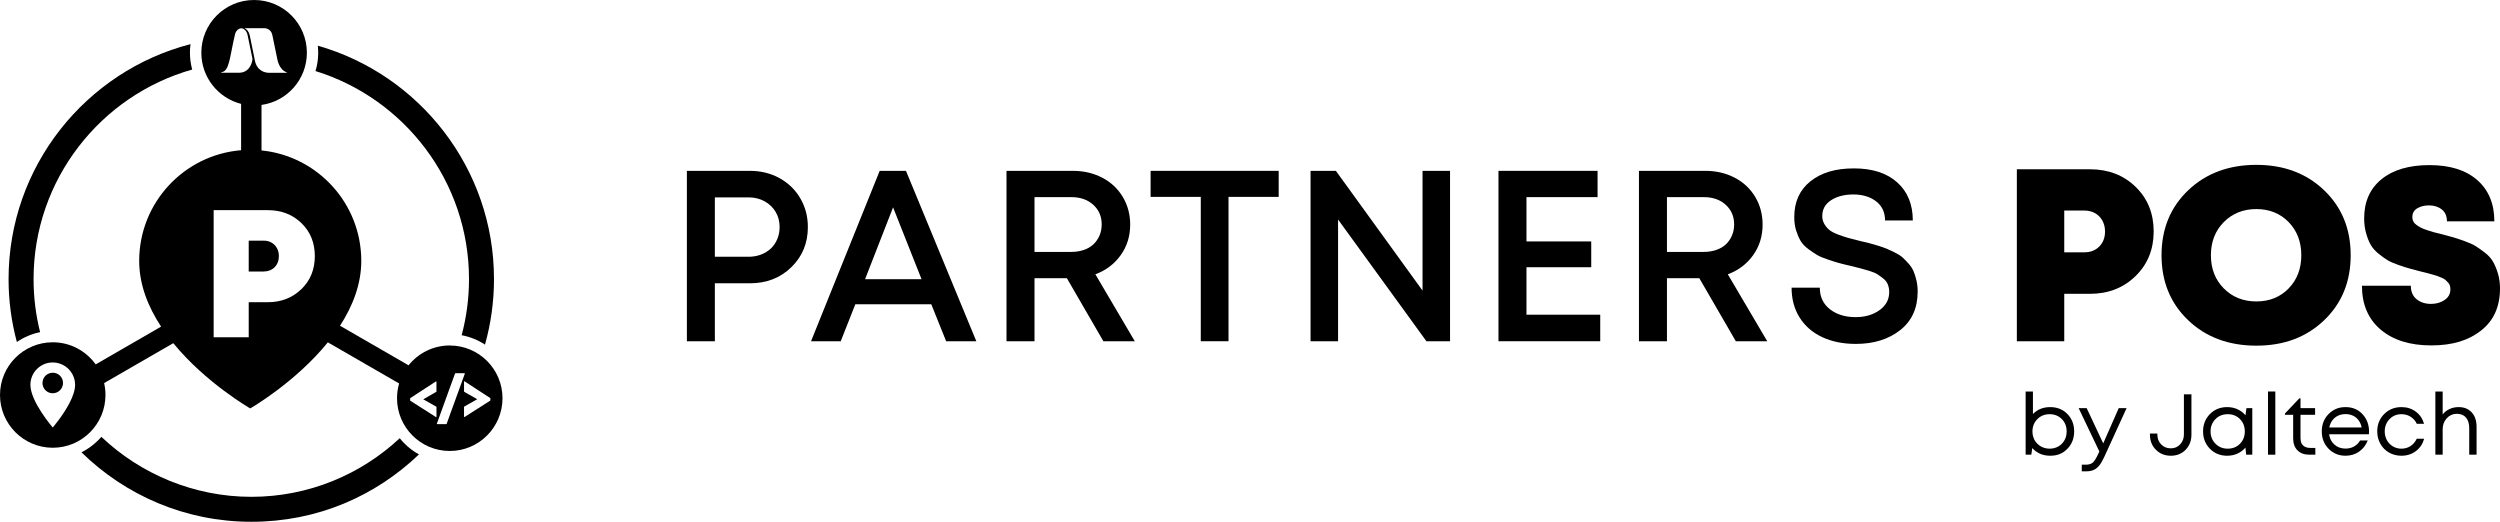
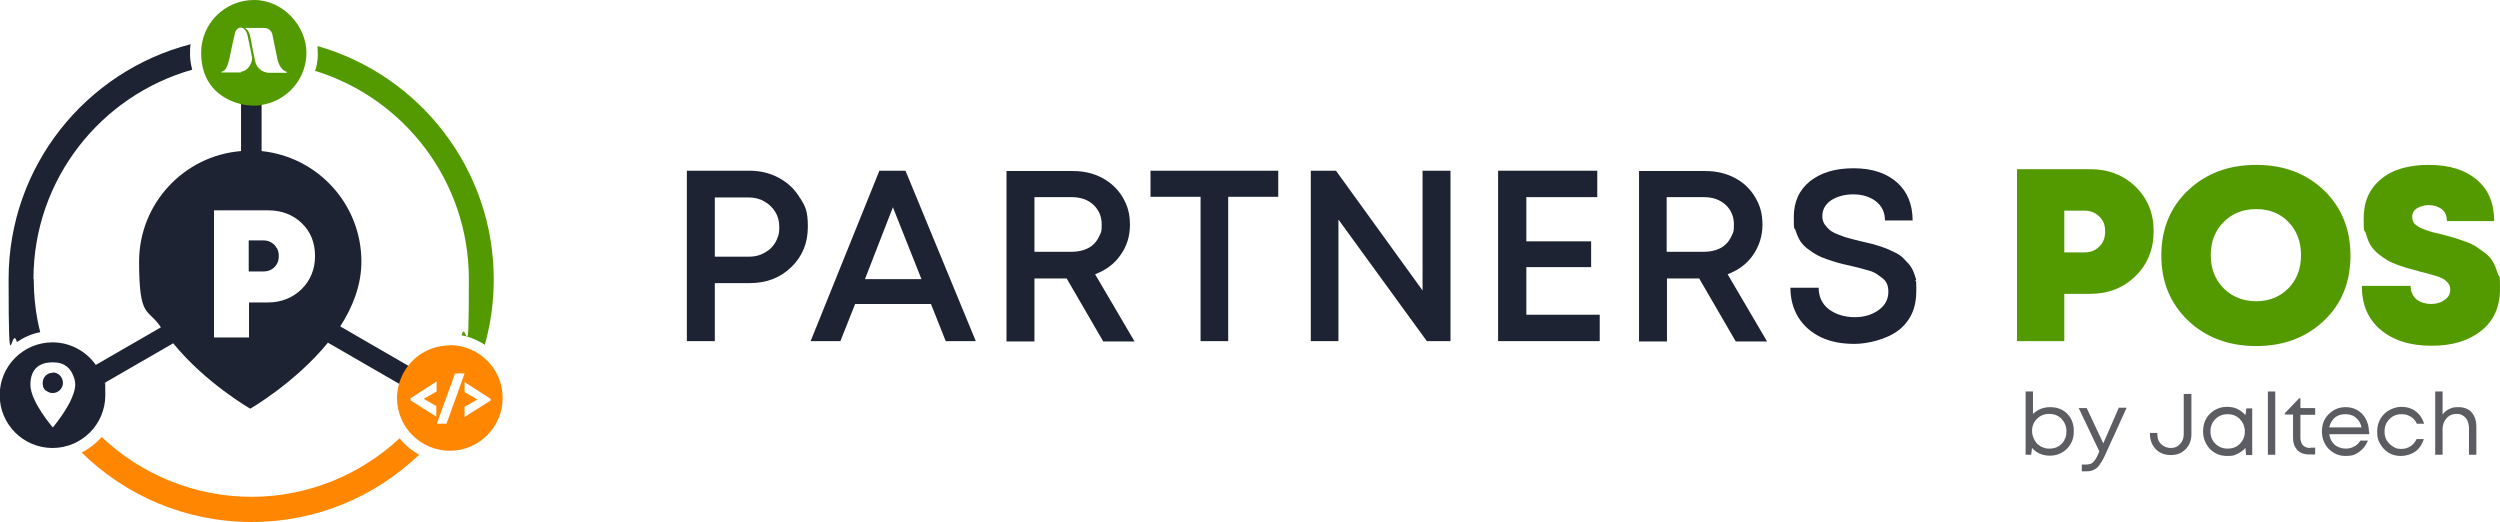
- <svg xmlns="http://www.w3.org/2000/svg" id="Capa_2" data-name="Capa 2" viewBox="0 0 814.18 169.94">
+ <svg xmlns="http://www.w3.org/2000/svg" id="Capa_2" version="1.1" viewBox="0 0 814.2 169.9">
  <defs>
-     
+     <style>
+       .st0 {
+         fill: #ff8600;
+       }
+ 
+       .st1 {
+         fill: #529a00;
+       }
+ 
+       .st2 {
+         fill: #5c5c63;
+       }
+ 
+       .st3 {
+         fill: #1d2333;
+       }
+     </style>
  </defs>
-   <g id="Capa_1-2" data-name="Capa 1">
+   <g id="Capa_1-2">
    <g>
      <g>
-         <path class="cls-4" d="M260.64,64.59c-1.64-2.8-3.9-4.99-6.78-6.58-2.88-1.58-6.09-2.37-9.63-2.37h-20.53v55.49h9.11v-18.87h11.42c5.39,0,9.88-1.74,13.48-5.23,3.59-3.49,5.39-7.85,5.39-13.08,0-3.44-.82-6.55-2.46-9.36ZM253.15,77.83c-.5,1.22-1.2,2.25-2.1,3.1-.9.84-1.97,1.5-3.21,1.98-1.25.47-2.61.71-4.09.71h-10.94v-19.34h10.94c1.96,0,3.7.42,5.24,1.27,1.53.84,2.73,1.99,3.6,3.44.88,1.46,1.31,3.11,1.31,4.96,0,1.37-.25,2.67-.75,3.88Z" />
-         <path class="cls-4" d="M295.05,55.64h-8.56l-22.36,55.49h9.67l4.76-12.05h24.73l4.84,12.05h9.83l-22.91-55.49ZM281.73,90.92l9.12-23.39,9.27,23.39h-18.39Z" />
-         <path class="cls-4" d="M356.73,89.33c3.43-1.27,6.18-3.34,8.24-6.22,2.07-2.88,3.1-6.2,3.1-9.95,0-3.33-.81-6.35-2.42-9.04-1.62-2.7-3.85-4.78-6.7-6.26-2.86-1.48-6.03-2.22-9.52-2.22h-21.64v55.49h9.12v-20.53h10.54l11.89,20.53h10.23l-12.84-21.8ZM352.96,81.4c-1.24.43-2.6.64-4.08.64h-11.97v-17.84h11.97c2.96,0,5.35.83,7.17,2.5,1.83,1.66,2.74,3.79,2.74,6.38,0,1.32-.24,2.53-.71,3.64-.48,1.11-1.14,2.07-1.99,2.86-.84.79-1.89,1.4-3.13,1.82Z" />
-         <path class="cls-4" d="M374.72,55.64v8.48h16.34v47.01h9.03v-47.01h16.34v-8.48h-41.71Z" />
-         <path class="cls-4" d="M463.28,55.64v39l-28.22-39h-8.25v55.49h8.96v-39.64l28.78,39.64h7.69v-55.49h-8.96Z" />
-         <path class="cls-4" d="M497.13,102.49v-15.46h21.09v-8.4h-21.09v-14.43h23.15v-8.56h-32.27v55.49h33.14v-8.64h-24.02Z" />
-         <path class="cls-4" d="M562.7,89.33c3.43-1.27,6.18-3.34,8.24-6.22s3.09-6.2,3.09-9.95c0-3.33-.8-6.35-2.41-9.04-1.62-2.7-3.85-4.78-6.7-6.26-2.86-1.48-6.03-2.22-9.52-2.22h-21.64v55.49h9.12v-20.53h10.54l11.89,20.53h10.23l-12.84-21.8ZM558.93,81.4c-1.24.43-2.6.64-4.08.64h-11.97v-17.84h11.97c2.96,0,5.35.83,7.17,2.5,1.83,1.66,2.74,3.79,2.74,6.38,0,1.32-.24,2.53-.72,3.64-.47,1.11-1.13,2.07-1.98,2.86-.84.79-1.89,1.4-3.13,1.82Z" />
-         <path class="cls-4" d="M624.14,91.35c-.27-1.13-.58-2.14-.95-3.01-.37-.87-.92-1.71-1.63-2.5-.71-.79-1.36-1.45-1.94-1.98-.58-.53-1.4-1.06-2.46-1.59-1.06-.52-1.93-.93-2.61-1.23-.69-.28-1.67-.63-2.94-1.03-1.27-.39-2.23-.67-2.89-.83-.66-.16-1.65-.39-2.98-.71-1.69-.42-2.97-.75-3.84-.99-.87-.24-1.94-.6-3.21-1.07-1.27-.48-2.22-.97-2.85-1.47-.64-.5-1.19-1.15-1.67-1.94-.48-.8-.71-1.67-.71-2.62,0-2.22.96-3.95,2.89-5.19,1.93-1.24,4.35-1.86,7.25-1.86s5.49.75,7.42,2.26c1.93,1.5,2.89,3.58,2.89,6.22h9.04c0-5.23-1.69-9.37-5.08-12.41-3.38-3.04-8.08-4.56-14.11-4.56s-10.63,1.4-14.15,4.2c-3.51,2.81-5.27,6.69-5.27,11.66,0,1.64.21,3.12.63,4.44.43,1.32.91,2.44,1.47,3.37.56.92,1.39,1.8,2.5,2.61,1.11.82,2.07,1.47,2.89,1.95.82.47,1.98.96,3.49,1.46,1.51.51,2.68.88,3.53,1.11.84.24,2.08.55,3.72.92,1.48.37,2.59.64,3.33.83.74.18,1.71.46,2.9.83,1.19.37,2.08.75,2.69,1.15.61.4,1.24.86,1.91,1.39.66.53,1.13,1.16,1.42,1.9.29.74.44,1.56.44,2.46,0,2.43-1.06,4.4-3.17,5.9-2.12,1.51-4.71,2.26-7.77,2.26-3.39,0-6.17-.86-8.37-2.57-2.19-1.72-3.29-4.06-3.29-7.02h-9.19c0,3.7.87,6.94,2.61,9.71,1.75,2.78,4.19,4.91,7.34,6.38,3.14,1.48,6.8,2.22,10.98,2.22,5.81,0,10.62-1.49,14.43-4.48,3.8-2.98,5.7-7.17,5.7-12.56,0-1.27-.13-2.47-.39-3.61Z" />
+         <path class="st3" d="M260.6,64.6c-1.6-2.8-3.9-5-6.8-6.6-2.9-1.6-6.1-2.4-9.6-2.4h-20.5v55.5h9.1v-18.9h11.4c5.4,0,9.9-1.7,13.5-5.2,3.6-3.5,5.4-7.8,5.4-13.1s-.8-6.6-2.5-9.4h0ZM253.1,77.8c-.5,1.2-1.2,2.2-2.1,3.1-.9.8-2,1.5-3.2,2-1.2.5-2.6.7-4.1.7h-10.9v-19.3h10.9c2,0,3.7.4,5.2,1.3,1.5.8,2.7,2,3.6,3.4.9,1.5,1.3,3.1,1.3,5s-.2,2.7-.8,3.9Z" />
+         <path class="st3" d="M295,55.6h-8.6l-22.4,55.5h9.7l4.8-12.1h24.7l4.8,12.1h9.8l-22.9-55.5h0ZM281.7,90.9l9.1-23.4,9.3,23.4h-18.4,0Z" />
+         <path class="st3" d="M356.7,89.3c3.4-1.3,6.2-3.3,8.2-6.2,2.1-2.9,3.1-6.2,3.1-9.9s-.8-6.3-2.4-9c-1.6-2.7-3.9-4.8-6.7-6.3-2.9-1.5-6-2.2-9.5-2.2h-21.6v55.5h9.1v-20.5h10.5l11.9,20.5h10.2l-12.8-21.8ZM353,81.4c-1.2.4-2.6.6-4.1.6h-12v-17.8h12c3,0,5.4.8,7.2,2.5,1.8,1.7,2.7,3.8,2.7,6.4s-.2,2.5-.7,3.6c-.5,1.1-1.1,2.1-2,2.9-.8.8-1.9,1.4-3.1,1.8h0Z" />
+         <path class="st3" d="M374.7,55.6v8.5h16.3v47h9v-47h16.3v-8.5s-41.7,0-41.7,0Z" />
+         <path class="st3" d="M463.3,55.6v39l-28.2-39h-8.2v55.5h9v-39.6l28.8,39.6h7.7v-55.5s-9,0-9,0Z" />
+         <path class="st3" d="M497.1,102.5v-15.5h21.1v-8.4h-21.1v-14.4h23.1v-8.6h-32.3v55.5h33.1v-8.6h-24Z" />
+         <path class="st3" d="M562.7,89.3c3.4-1.3,6.2-3.3,8.2-6.2s3.1-6.2,3.1-9.9-.8-6.3-2.4-9c-1.6-2.7-3.8-4.8-6.7-6.3-2.9-1.5-6-2.2-9.5-2.2h-21.6v55.5h9.1v-20.5h10.5l11.9,20.5h10.2l-12.8-21.8h0ZM558.9,81.4c-1.2.4-2.6.6-4.1.6h-12v-17.8h12c3,0,5.3.8,7.2,2.5,1.8,1.7,2.7,3.8,2.7,6.4s-.2,2.5-.7,3.6c-.5,1.1-1.1,2.1-2,2.9-.8.8-1.9,1.4-3.1,1.8Z" />
+         <path class="st3" d="M624.1,91.3c-.3-1.1-.6-2.1-1-3s-.9-1.7-1.6-2.5-1.4-1.4-1.9-2c-.6-.5-1.4-1.1-2.5-1.6-1.1-.5-1.9-.9-2.6-1.2-.7-.3-1.7-.6-2.9-1-1.3-.4-2.2-.7-2.9-.8-.7-.2-1.7-.4-3-.7-1.7-.4-3-.8-3.8-1-.9-.2-1.9-.6-3.2-1.1-1.3-.5-2.2-1-2.8-1.5-.6-.5-1.2-1.2-1.7-1.9-.5-.8-.7-1.7-.7-2.6,0-2.2,1-3.9,2.9-5.2,1.9-1.2,4.3-1.9,7.2-1.9s5.5.8,7.4,2.3c1.9,1.5,2.9,3.6,2.9,6.2h9c0-5.2-1.7-9.4-5.1-12.4-3.4-3-8.1-4.6-14.1-4.6s-10.6,1.4-14.2,4.2c-3.5,2.8-5.3,6.7-5.3,11.7s.2,3.1.6,4.4c.4,1.3.9,2.4,1.5,3.4.6.9,1.4,1.8,2.5,2.6,1.1.8,2.1,1.5,2.9,1.9.8.5,2,1,3.5,1.5,1.5.5,2.7.9,3.5,1.1.8.2,2.1.6,3.7.9,1.5.4,2.6.6,3.3.8.7.2,1.7.5,2.9.8s2.1.8,2.7,1.2,1.2.9,1.9,1.4c.7.5,1.1,1.2,1.4,1.9s.4,1.6.4,2.5c0,2.4-1.1,4.4-3.2,5.9-2.1,1.5-4.7,2.3-7.8,2.3s-6.2-.9-8.4-2.6c-2.2-1.7-3.3-4.1-3.3-7h-9.2c0,3.7.9,6.9,2.6,9.7,1.8,2.8,4.2,4.9,7.3,6.4,3.1,1.5,6.8,2.2,11,2.2s10.6-1.5,14.4-4.5c3.8-3,5.7-7.2,5.7-12.6s-.1-2.5-.4-3.6h0Z" />
      </g>
      <g>
-         <path class="cls-1" d="M695.51,60.85c-3.92-3.81-8.87-5.72-14.84-5.72h-23.84v56h15.44v-15.44h8.4c5.92,0,10.85-1.92,14.8-5.76,3.94-3.84,5.92-8.69,5.92-14.56s-1.96-10.7-5.88-14.52ZM683.67,80.29c-1.26,1.26-2.87,1.88-4.84,1.88h-6.56v-13.6h6.56c1.33,0,2.5.3,3.52.88,1.01.59,1.8,1.4,2.36,2.44.56,1.04.84,2.2.84,3.48,0,2.03-.63,3.67-1.88,4.92Z" />
-         <path class="cls-1" d="M756.91,61.97c-5.76-5.52-13.12-8.28-22.08-8.28s-16.42,2.76-22.2,8.28c-5.79,5.52-8.68,12.58-8.68,21.16s2.89,15.64,8.68,21.16c5.78,5.52,13.18,8.28,22.2,8.28s16.32-2.76,22.08-8.28c5.76-5.52,8.64-12.57,8.64-21.16s-2.88-15.64-8.64-21.16ZM745.35,93.93c-2.75,2.83-6.26,4.24-10.52,4.24s-7.8-1.41-10.6-4.24c-2.8-2.82-4.2-6.42-4.2-10.8s1.4-7.97,4.2-10.8c2.8-2.82,6.33-4.24,10.6-4.24s7.77,1.42,10.52,4.24c2.74,2.83,4.12,6.43,4.12,10.8s-1.38,7.98-4.12,10.8Z" />
-         <path class="cls-1" d="M813.5,89.05c-.45-1.49-.98-2.77-1.6-3.84-.61-1.06-1.5-2.05-2.68-2.96-1.17-.9-2.2-1.62-3.08-2.16-.88-.53-2.1-1.08-3.68-1.64-1.57-.56-2.78-.96-3.64-1.2-.85-.24-2.07-.57-3.68-1-1.17-.26-2.04-.48-2.59-.64-.57-.16-1.29-.38-2.17-.68-.88-.29-1.54-.56-2-.8-.45-.24-.92-.53-1.4-.88-.48-.34-.82-.73-1.04-1.16-.21-.42-.31-.88-.31-1.36,0-1.28.53-2.24,1.59-2.88,1.07-.64,2.35-.96,3.84-.96,1.66,0,3.04.44,4.16,1.32s1.68,2.18,1.68,3.88h15.44c0-5.7-1.85-10.18-5.56-13.44-3.7-3.25-8.89-4.88-15.56-4.88s-11.88,1.54-15.63,4.6c-3.77,3.07-5.65,7.32-5.65,12.76,0,1.76.22,3.39.65,4.88.42,1.5.93,2.75,1.51,3.76.59,1.02,1.45,1.98,2.57,2.88,1.11.91,2.1,1.62,2.96,2.12.85.51,2.05,1.03,3.59,1.56,1.55.54,2.72.91,3.53,1.12.8.22,2,.54,3.59.96.91.22,1.56.38,1.96.48.41.11.99.27,1.76.48.78.22,1.35.39,1.72.52.38.14.85.32,1.4.56.57.24.98.48,1.24.72.27.24.55.52.84.84.3.32.5.66.6,1,.11.35.16.76.16,1.24,0,1.44-.62,2.59-1.88,3.44-1.25.86-2.73,1.28-4.43,1.28-1.87,0-3.43-.5-4.69-1.52-1.25-1.01-1.88-2.48-1.88-4.4h-15.92c0,6.08,2.03,10.84,6.08,14.28,4.06,3.44,9.55,5.16,16.48,5.16s12.14-1.61,16.24-4.84c4.11-3.22,6.16-7.8,6.16-13.72,0-1.76-.22-3.38-.68-4.88Z" />
+         <path class="st1" d="M695.5,60.8c-3.9-3.8-8.9-5.7-14.8-5.7h-23.8v56h15.4v-15.4h8.4c5.9,0,10.8-1.9,14.8-5.8,3.9-3.8,5.9-8.7,5.9-14.6s-2-10.7-5.9-14.5h0ZM683.7,80.3c-1.3,1.3-2.9,1.9-4.8,1.9h-6.6v-13.6h6.6c1.3,0,2.5.3,3.5.9,1,.6,1.8,1.4,2.4,2.4s.8,2.2.8,3.5c0,2-.6,3.7-1.9,4.9Z" />
+         <path class="st1" d="M756.9,62c-5.8-5.5-13.1-8.3-22.1-8.3s-16.4,2.8-22.2,8.3c-5.8,5.5-8.7,12.6-8.7,21.2s2.9,15.6,8.7,21.2c5.8,5.5,13.2,8.3,22.2,8.3s16.3-2.8,22.1-8.3,8.6-12.6,8.6-21.2-2.9-15.6-8.6-21.2ZM745.3,93.9c-2.8,2.8-6.3,4.2-10.5,4.2s-7.8-1.4-10.6-4.2c-2.8-2.8-4.2-6.4-4.2-10.8s1.4-8,4.2-10.8c2.8-2.8,6.3-4.2,10.6-4.2s7.8,1.4,10.5,4.2c2.7,2.8,4.1,6.4,4.1,10.8s-1.4,8-4.1,10.8Z" />
+         <path class="st1" d="M813.5,89.1c-.5-1.5-1-2.8-1.6-3.8-.6-1.1-1.5-2.1-2.7-3-1.2-.9-2.2-1.6-3.1-2.2-.9-.5-2.1-1.1-3.7-1.6-1.6-.6-2.8-1-3.6-1.2-.8-.2-2.1-.6-3.7-1-1.2-.3-2-.5-2.6-.6-.6-.2-1.3-.4-2.2-.7-.9-.3-1.5-.6-2-.8-.5-.2-.9-.5-1.4-.9-.5-.3-.8-.7-1-1.2-.2-.4-.3-.9-.3-1.4,0-1.3.5-2.2,1.6-2.9,1.1-.6,2.3-1,3.8-1s3,.4,4.2,1.3,1.7,2.2,1.7,3.9h15.4c0-5.7-1.8-10.2-5.6-13.4-3.7-3.2-8.9-4.9-15.6-4.9s-11.9,1.5-15.6,4.6c-3.8,3.1-5.7,7.3-5.7,12.8s.2,3.4.7,4.9c.4,1.5.9,2.8,1.5,3.8.6,1,1.5,2,2.6,2.9,1.1.9,2.1,1.6,3,2.1.8.5,2,1,3.6,1.6,1.5.5,2.7.9,3.5,1.1.8.2,2,.5,3.6,1,.9.2,1.6.4,2,.5.4.1,1,.3,1.8.5.8.2,1.3.4,1.7.5.4.1.8.3,1.4.6.6.2,1,.5,1.2.7.3.2.5.5.8.8.3.3.5.7.6,1,.1.3.2.8.2,1.2,0,1.4-.6,2.6-1.9,3.4-1.2.9-2.7,1.3-4.4,1.3s-3.4-.5-4.7-1.5c-1.2-1-1.9-2.5-1.9-4.4h-15.9c0,6.1,2,10.8,6.1,14.3,4.1,3.4,9.5,5.2,16.5,5.2s12.1-1.6,16.2-4.8c4.1-3.2,6.2-7.8,6.2-13.7s-.2-3.4-.7-4.9h0Z" />
      </g>
      <g>
-         <path class="cls-2" d="M673.29,134.83c-1.47-1.5-3.33-2.25-5.6-2.25s-4.14.75-5.62,2.25v-7.33h-2.38v20.58h1.85l.31-2.16c1.52,1.67,3.46,2.5,5.84,2.5s4.13-.75,5.6-2.26c1.47-1.51,2.21-3.39,2.21-5.66s-.74-4.17-2.21-5.67ZM672.34,143.38c-.48.85-1.14,1.52-1.98,2.01-.84.48-1.8.73-2.87.73-.63,0-1.24-.1-1.81-.28-.57-.19-1.08-.45-1.54-.79-.46-.34-.86-.73-1.2-1.19-.33-.46-.59-.98-.77-1.56-.18-.58-.26-1.18-.26-1.8,0-1.59.53-2.92,1.6-4,1.06-1.08,2.4-1.61,4-1.61s2.92.53,3.97,1.6c1.05,1.06,1.57,2.4,1.57,4.01,0,1.07-.23,2.03-.71,2.88Z" />
-         <path class="cls-2" d="M690.01,132.92l-5.05,11.48-5.39-11.48h-2.61l6.74,14.12-.54,1.16c-.61,1.27-1.18,2.11-1.68,2.52-.51.41-1.27.62-2.28.62h-1.23v2.16h1.43c.97,0,1.8-.15,2.47-.46.68-.31,1.28-.8,1.83-1.47.54-.68,1.09-1.63,1.65-2.87l7.22-15.78h-2.56Z" />
-         <path class="cls-2" d="M711.24,128.43v13.03c0,1.31-.4,2.39-1.22,3.25-.81.87-1.83,1.3-3.04,1.3-1.28,0-2.33-.43-3.15-1.28-.82-.85-1.24-1.94-1.24-3.27v-.28h-2.41v.39c0,1.98.65,3.62,1.94,4.91,1.29,1.29,2.91,1.94,4.86,1.94s3.55-.65,4.81-1.94c1.26-1.29,1.9-2.93,1.9-4.91v-13.14h-2.45Z" />
-         <path class="cls-2" d="M731.6,132.92l-.31,2.33c-.71-.84-1.57-1.5-2.59-1.97-1.02-.46-2.15-.7-3.39-.7-2.22,0-4.09.76-5.59,2.26-1.49,1.51-2.24,3.4-2.24,5.66s.75,4.15,2.24,5.66c1.5,1.51,3.37,2.26,5.59,2.26,1.22,0,2.34-.23,3.36-.69,1.02-.46,1.88-1.11,2.6-1.95l.25,2.3h1.99v-15.16h-1.91ZM729.5,144.52c-1.05,1.06-2.38,1.6-3.99,1.6s-2.94-.54-4-1.62c-1.06-1.07-1.59-2.41-1.59-4s.53-2.92,1.59-4c1.06-1.08,2.39-1.61,4-1.61s2.94.53,3.99,1.6c1.05,1.06,1.57,2.4,1.57,4.01s-.52,2.95-1.57,4.02Z" />
-         <path class="cls-2" d="M738.62,127.5v20.58h2.39v-20.58h-2.39Z" />
-         <path class="cls-2" d="M752.38,145.87c-.67,0-1.25-.13-1.72-.37-.48-.24-.84-.6-1.09-1.07-.24-.46-.36-1.05-.36-1.74v-7.61h4.75v-2.16h-4.75v-3.2h-.37l-4.69,4.94v.42h2.67v7.7c0,1.64.47,2.94,1.41,3.89.93.94,2.21,1.41,3.84,1.41h1.97v-2.21h-1.66Z" />
-         <path class="cls-2" d="M771.53,140.56c0-2.25-.71-4.14-2.13-5.67-1.42-1.54-3.27-2.31-5.53-2.31s-4.03.76-5.51,2.26c-1.48,1.51-2.22,3.39-2.22,5.65s.74,4.14,2.22,5.66c1.48,1.51,3.32,2.27,5.51,2.27,1.64,0,3.1-.43,4.38-1.31,1.27-.87,2.23-2.09,2.86-3.66h-2.5c-.48.84-1.13,1.49-1.95,1.95-.81.46-1.74.69-2.79.69-1.43,0-2.62-.43-3.6-1.28-.97-.85-1.55-1.98-1.74-3.38h12.95c.03-.38.05-.67.05-.87ZM758.59,139.21c.17-.86.49-1.62.98-2.29.49-.66,1.1-1.17,1.84-1.53.74-.35,1.56-.53,2.46-.53s1.71.17,2.44.52c.73.34,1.34.85,1.83,1.51.48.67.81,1.44.98,2.32h-10.53Z" />
-         <path class="cls-2" d="M787.06,142.89c-.47,1.01-1.14,1.8-2.01,2.37-.87.57-1.85.86-2.96.86-1.03,0-1.96-.25-2.79-.75-.84-.49-1.49-1.17-1.95-2.02-.47-.85-.71-1.8-.71-2.85,0-1.59.52-2.92,1.56-4s2.34-1.61,3.89-1.61c1.11,0,2.1.28,2.99.84.89.56,1.56,1.33,2.01,2.3h2.36c-.47-1.65-1.36-2.97-2.68-3.96-1.32-.99-2.88-1.49-4.68-1.49-2.25,0-4.12.76-5.63,2.26-1.51,1.51-2.26,3.4-2.26,5.66,0,1.48.34,2.83,1.03,4.05.68,1.21,1.62,2.16,2.83,2.85,1.21.68,2.55,1.02,4.03,1.02,1.78,0,3.34-.5,4.68-1.5,1.34-1,2.24-2.35,2.71-4.03h-2.42Z" />
-         <path class="cls-2" d="M804.98,134.31c-1.05-1.15-2.47-1.73-4.27-1.73-1.09,0-2.08.21-2.98.63-.89.43-1.64,1.01-2.22,1.76v-7.47h-2.38v20.58h2.38v-8.28c0-1.42.44-2.62,1.33-3.58.87-.96,1.96-1.45,3.25-1.45.88,0,1.63.19,2.23.56.61.38,1.07.92,1.38,1.63.31.72.46,1.59.46,2.62v8.5h2.39v-9.07c0-1.98-.52-3.55-1.57-4.7Z" />
+         <path class="st2" d="M673.3,134.8c-1.5-1.5-3.3-2.2-5.6-2.2s-4.1.8-5.6,2.2v-7.3h-2.4v20.6h1.8l.3-2.2c1.5,1.7,3.5,2.5,5.8,2.5s4.1-.8,5.6-2.3,2.2-3.4,2.2-5.7-.7-4.2-2.2-5.7ZM672.3,143.4c-.5.9-1.1,1.5-2,2-.8.5-1.8.7-2.9.7s-1.2-.1-1.8-.3c-.6-.2-1.1-.4-1.5-.8-.5-.3-.9-.7-1.2-1.2-.3-.5-.6-1-.8-1.6s-.3-1.2-.3-1.8c0-1.6.5-2.9,1.6-4,1.1-1.1,2.4-1.6,4-1.6s2.9.5,4,1.6c1,1.1,1.6,2.4,1.6,4s-.2,2-.7,2.9h0Z" />
+         <path class="st2" d="M690,132.9l-5,11.5-5.4-11.5h-2.6l6.7,14.1-.5,1.2c-.6,1.3-1.2,2.1-1.7,2.5-.5.4-1.3.6-2.3.6h-1.2v2.2h1.4c1,0,1.8-.1,2.5-.5.7-.3,1.3-.8,1.8-1.5.5-.7,1.1-1.6,1.7-2.9l7.2-15.8h-2.6Z" />
+         <path class="st2" d="M711.2,128.4v13c0,1.3-.4,2.4-1.2,3.2-.8.9-1.8,1.3-3,1.3s-2.3-.4-3.2-1.3-1.2-1.9-1.2-3.3v-.3h-2.4v.4c0,2,.7,3.6,1.9,4.9,1.3,1.3,2.9,1.9,4.9,1.9s3.5-.6,4.8-1.9c1.3-1.3,1.9-2.9,1.9-4.9v-13.1h-2.5Z" />
+         <path class="st2" d="M731.6,132.9l-.3,2.3c-.7-.8-1.6-1.5-2.6-2-1-.5-2.2-.7-3.4-.7-2.2,0-4.1.8-5.6,2.3-1.5,1.5-2.2,3.4-2.2,5.7s.8,4.1,2.2,5.7c1.5,1.5,3.4,2.3,5.6,2.3s2.3-.2,3.4-.7c1-.5,1.9-1.1,2.6-1.9l.2,2.3h2v-15.2h-1.9,0ZM729.5,144.5c-1,1.1-2.4,1.6-4,1.6s-2.9-.5-4-1.6c-1.1-1.1-1.6-2.4-1.6-4s.5-2.9,1.6-4,2.4-1.6,4-1.6,2.9.5,4,1.6c1,1.1,1.6,2.4,1.6,4s-.5,2.9-1.6,4h0Z" />
+         <path class="st2" d="M738.6,127.5v20.6h2.4v-20.6h-2.4Z" />
+         <path class="st2" d="M752.4,145.9c-.7,0-1.2-.1-1.7-.4-.5-.2-.8-.6-1.1-1.1-.2-.5-.4-1.1-.4-1.7v-7.6h4.8v-2.2h-4.8v-3.2h-.4l-4.7,4.9v.4h2.7v7.7c0,1.6.5,2.9,1.4,3.9.9.9,2.2,1.4,3.8,1.4h2v-2.2h-1.7Z" />
+         <path class="st2" d="M771.5,140.6c0-2.2-.7-4.1-2.1-5.7-1.4-1.5-3.3-2.3-5.5-2.3s-4,.8-5.5,2.3c-1.5,1.5-2.2,3.4-2.2,5.6s.7,4.1,2.2,5.7c1.5,1.5,3.3,2.3,5.5,2.3s3.1-.4,4.4-1.3c1.3-.9,2.2-2.1,2.9-3.7h-2.5c-.5.8-1.1,1.5-2,1.9-.8.5-1.7.7-2.8.7s-2.6-.4-3.6-1.3c-1-.9-1.5-2-1.7-3.4h13c0-.4,0-.7,0-.9ZM758.6,139.2c.2-.9.5-1.6,1-2.3.5-.7,1.1-1.2,1.8-1.5.7-.4,1.6-.5,2.5-.5s1.7.2,2.4.5c.7.3,1.3.9,1.8,1.5.5.7.8,1.4,1,2.3h-10.5Z" />
+         <path class="st2" d="M787.1,142.9c-.5,1-1.1,1.8-2,2.4-.9.6-1.8.9-3,.9s-2-.2-2.8-.8c-.8-.5-1.5-1.2-2-2-.5-.9-.7-1.8-.7-2.9,0-1.6.5-2.9,1.6-4s2.3-1.6,3.9-1.6,2.1.3,3,.8,1.6,1.3,2,2.3h2.4c-.5-1.6-1.4-3-2.7-4s-2.9-1.5-4.7-1.5-4.1.8-5.6,2.3c-1.5,1.5-2.3,3.4-2.3,5.7s.3,2.8,1,4.1c.7,1.2,1.6,2.2,2.8,2.9,1.2.7,2.5,1,4,1s3.3-.5,4.7-1.5c1.3-1,2.2-2.4,2.7-4h-2.4Z" />
+         <path class="st2" d="M805,134.3c-1-1.1-2.5-1.7-4.3-1.7s-2.1.2-3,.6c-.9.4-1.6,1-2.2,1.8v-7.5h-2.4v20.6h2.4v-8.3c0-1.4.4-2.6,1.3-3.6.9-1,2-1.4,3.2-1.4s1.6.2,2.2.6c.6.4,1.1.9,1.4,1.6.3.7.5,1.6.5,2.6v8.5h2.4v-9.1c0-2-.5-3.6-1.6-4.7h0Z" />
      </g>
      <g>
-         <path class="cls-4" d="M90.2,80.82c.41.77.62,1.63.62,2.57,0,1.5-.47,2.71-1.39,3.64-.93.92-2.12,1.39-3.58,1.39h-4.85v-10.05h4.85c.98,0,1.85.21,2.6.65.75.44,1.33,1.04,1.74,1.8Z" />
-         <path class="cls-4" d="M32.69,125.46l1.22-.7,22.52-13c10.63,12.98,25.06,21.25,25.06,21.25,0,0,14.63-8.39,25.28-21.52l23.22,13.4,1.82.87,1.76-6.25-.5-.53-22.34-12.9c4.09-6.31,6.93-13.46,6.93-21.11,0-18.73-14.25-34.14-32.49-35.98v-17.05h-6.65v16.98c-18.59,1.52-33.19,17.09-33.19,36.05,0,7.77,2.94,15.01,7.13,21.4l-21.29,12.3-1.74,1.01,3.28,5.8ZM98.15,94.16c-2.92,2.84-6.57,4.26-10.94,4.26h-6.21v11.42h-11.42v-41.4h17.63c4.41,0,8.07,1.41,10.97,4.23,2.9,2.82,4.35,6.4,4.35,10.74s-1.46,7.93-4.38,10.76Z" />
+         <path class="st3" d="M90.2,80.8c.4.8.6,1.6.6,2.6,0,1.5-.5,2.7-1.4,3.6-.9.9-2.1,1.4-3.6,1.4h-4.8v-10.1h4.8c1,0,1.8.2,2.6.7s1.3,1,1.7,1.8h0Z" />
+         <path class="st3" d="M32.7,125.5l1.2-.7,22.5-13c10.6,13,25.1,21.3,25.1,21.3,0,0,14.6-8.4,25.3-21.5l23.2,13.4,1.8.9,1.8-6.2-.5-.5-22.3-12.9c4.1-6.3,6.9-13.5,6.9-21.1,0-18.7-14.2-34.1-32.5-36v-17h-6.7v17c-18.6,1.5-33.2,17.1-33.2,36s2.9,15,7.1,21.4l-21.3,12.3-1.7,1,3.3,5.8h0ZM98.2,94.2c-2.9,2.8-6.6,4.3-10.9,4.3h-6.2v11.4h-11.4v-41.4h17.6c4.4,0,8.1,1.4,11,4.2s4.3,6.4,4.3,10.7-1.5,7.9-4.4,10.8h0Z" />
        <g>
-           <path class="cls-1" d="M102.74,23.14c28.93,8.94,50,35.94,50,67.76,0,6.31-.83,12.44-2.39,18.27,2.72.51,5.29,1.55,7.6,3.06,1.9-6.79,2.93-13.94,2.93-21.33,0-36.08-24.3-66.59-57.38-76.02.09.87.14,1.75.13,2.63-.03,1.95-.34,3.84-.88,5.63Z" />
-           <path class="cls-3" d="M130.18,142.72c-12.68,11.83-29.68,19.08-48.34,19.08s-36.11-7.44-48.83-19.54c-.41.48-.84.94-1.3,1.38-1.55,1.5-3.29,2.72-5.17,3.67,14.27,13.98,33.79,22.62,55.3,22.62s40.4-8.36,54.6-21.94c-1.81-1-3.48-2.26-4.95-3.79-.46-.48-.9-.97-1.31-1.49Z" />
-           <path class="cls-4" d="M10.93,90.9c0-32.43,21.89-59.85,51.66-68.25-.5-1.85-.76-3.79-.73-5.8.01-.84.08-1.67.19-2.48C28.01,23.17,2.79,54.14,2.79,90.9c0,7.08.94,13.95,2.7,20.48,2.25-1.54,4.82-2.65,7.57-3.21-1.39-5.53-2.13-11.32-2.13-17.27Z" />
+           <path class="st1" d="M102.7,23.1c28.9,8.9,50,35.9,50,67.8s-.8,12.4-2.4,18.3c2.7.5,5.3,1.6,7.6,3.1,1.9-6.8,2.9-13.9,2.9-21.3,0-36.1-24.3-66.6-57.4-76,0,.9.1,1.8.1,2.6,0,2-.3,3.8-.9,5.6h0Z" />
+           <path class="st3" d="M10.9,90.9c0-32.4,21.9-59.8,51.7-68.2-.5-1.9-.8-3.8-.7-5.8,0-.8,0-1.7.2-2.5C28,23.2,2.8,54.1,2.8,90.9s.9,13.9,2.7,20.5c2.2-1.5,4.8-2.7,7.6-3.2-1.4-5.5-2.1-11.3-2.1-17.3Z" />
        </g>
-         <path class="cls-4" d="M17.18,121.39c-1.85,0-3.34,1.49-3.34,3.34,0,1.26.7,2.37,1.73,2.93.48.27,1.03.41,1.61.41,1.83,0,3.3-1.46,3.34-3.28v-.07c0-1.85-1.49-3.34-3.34-3.34ZM17.18,121.39c-1.85,0-3.34,1.49-3.34,3.34,0,1.26.7,2.37,1.73,2.93.48.27,1.03.41,1.61.41,1.83,0,3.3-1.46,3.34-3.28v-.07c0-1.85-1.49-3.34-3.34-3.34ZM17.18,121.39c-1.85,0-3.34,1.49-3.34,3.34,0,1.26.7,2.37,1.73,2.93.48.27,1.03.41,1.61.41,1.83,0,3.3-1.46,3.34-3.28v-.07c0-1.85-1.49-3.34-3.34-3.34ZM17.18,121.39c-1.85,0-3.34,1.49-3.34,3.34,0,1.26.7,2.37,1.73,2.93.48.27,1.03.41,1.61.41,1.83,0,3.3-1.46,3.34-3.28v-.07c0-1.85-1.49-3.34-3.34-3.34ZM17.18,121.39c-1.85,0-3.34,1.49-3.34,3.34,0,1.26.7,2.37,1.73,2.93.48.27,1.03.41,1.61.41,1.83,0,3.3-1.46,3.34-3.28v-.07c0-1.85-1.49-3.34-3.34-3.34ZM17.18,121.39c-1.85,0-3.34,1.49-3.34,3.34,0,1.26.7,2.37,1.73,2.93.48.27,1.03.41,1.61.41,1.83,0,3.3-1.46,3.34-3.28v-.07c0-1.85-1.49-3.34-3.34-3.34ZM33.91,124.76c-.52-2.23-1.46-4.3-2.76-6.1-3.12-4.35-8.21-7.19-13.97-7.19-9.49,0-17.18,7.69-17.18,17.17s7.7,17.18,17.18,17.18,17.17-7.69,17.17-17.18c0-1.34-.16-2.64-.44-3.89ZM17.18,139.23s-7.28-8.41-7.28-13.91c0-4.01,3.26-7.28,7.28-7.28,3.12,0,5.79,1.97,6.82,4.74.3.79.46,1.65.46,2.54,0,1.8-.78,3.92-1.83,5.94-2.16,4.16-5.44,7.96-5.44,7.96ZM17.18,121.39c-1.85,0-3.34,1.49-3.34,3.34,0,1.26.7,2.37,1.73,2.93.48.27,1.03.41,1.61.41,1.83,0,3.3-1.46,3.34-3.28v-.07c0-1.85-1.49-3.34-3.34-3.34ZM17.18,121.39c-1.85,0-3.34,1.49-3.34,3.34,0,1.26.7,2.37,1.73,2.93.48.27,1.03.41,1.61.41,1.83,0,3.3-1.46,3.34-3.28v-.07c0-1.85-1.49-3.34-3.34-3.34ZM17.18,121.39c-1.85,0-3.34,1.49-3.34,3.34,0,1.26.7,2.37,1.73,2.93.48.27,1.03.41,1.61.41,1.83,0,3.3-1.46,3.34-3.28v-.07c0-1.85-1.49-3.34-3.34-3.34ZM17.18,121.39c-1.85,0-3.34,1.49-3.34,3.34,0,1.26.7,2.37,1.73,2.93.48.27,1.03.41,1.61.41,1.83,0,3.3-1.46,3.34-3.28v-.07c0-1.85-1.49-3.34-3.34-3.34ZM17.18,121.39c-1.85,0-3.34,1.49-3.34,3.34,0,1.26.7,2.37,1.73,2.93.48.27,1.03.41,1.61.41,1.83,0,3.3-1.46,3.34-3.28v-.07c0-1.85-1.49-3.34-3.34-3.34Z" />
-         <path class="cls-1" d="M82.74,0c-9.49,0-17.17,7.69-17.17,17.17,0,8.03,5.5,14.77,12.95,16.66,1.35.34,2.77.52,4.23.52.82,0,1.63-.06,2.43-.18,8.35-1.17,14.76-8.33,14.76-17,0-9.49-7.69-17.17-17.18-17.17ZM78.51,23.63c-.18.03-.36.05-.56.06,0,0-4.4,0-5.82,0-.1,0-.12-.15-.01-.17,0,0,.07-.01.1-.01.18-.04.35-.1.5-.16,1.32-.52,1.82-2.85,2.2-4.45.2-.84.3-1.47.31-1.52h0s.75-3.71.75-3.71h0c.02-.12.31-1.39.49-2.17.07-.3.13-.52.14-.58.06-.19.16-.44.33-.69h0c.22-.34.55-.67,1.04-.89h0c1.21-.53,2.07.72,2.15.85h0c.06.1.12.2.17.31.12.23.23.48.31.81,0,.03.26,1.23.56,2.73.37,1.8.82,3.99,1.04,5.03.02.1.02.2.01.3-.1.75-.67,3.82-3.73,4.28ZM93.36,23.7h-5.92s-1.13.02-2.27-.66c-.92-.56-1.86-1.59-2.19-3.48l-.89-4.36-.24-1.18-.49-2.39h0c-.01-.06-.36-1.87-1.67-2.39-.03,0-.03-.05,0-.06h6.38c.13,0,2.11,0,2.6,2.14l1.62,7.81s.5,3.59,3.08,4.41h0c.09.03.07.16-.02.16Z" />
-         <path class="cls-3" d="M146.49,112.51c-5.43,0-10.28,2.52-13.43,6.46-1.38,1.73-2.44,3.73-3.08,5.91-.44,1.52-.68,3.13-.68,4.81,0,9.49,7.7,17.18,17.18,17.18s17.17-7.7,17.17-17.18-7.69-17.17-17.17-17.17ZM142.15,127.51s-.02.08-.06.1l-3.71,2.13-.53.3,4.24,2.4s.06.05.06.1v3.19s-.02.07-.06.1c-.01,0-.04.01-.05.01-.02,0-.04,0-.06-.01l-8.36-5.33s-.05-.05-.05-.1v-.64s.02-.07.05-.1l2.17-1.42h0l6.18-4.02s.07-.02.11,0c.04.02.06.06.06.1v3.2ZM145.45,138.06s-.06.07-.1.07h-2.98s-.07-.02-.09-.05-.02-.07-.01-.1l1.8-4.98,2.3-6.35,1.83-5.03s.06-.07.1-.07h2.98s.07.01.09.04c.02.03.02.07.01.1l-2.35,6.5-2.31,6.35-1.27,3.52ZM159.65,130.48l-8.36,5.33s-.04.01-.06.01c-.01,0-.04,0-.05-.01-.04-.02-.06-.06-.06-.1v-3.19s.02-.08.06-.1l4.24-2.4-4.24-2.43s-.06-.05-.06-.1v-3.2s.02-.08.06-.1c.04-.01.08-.01.12,0l8.35,5.44s.05.06.05.1v.64s-.02.07-.05.1Z" />
+         <path class="st3" d="M17.2,121.4c-1.9,0-3.3,1.5-3.3,3.3s.7,2.4,1.7,2.9c.5.3,1,.4,1.6.4,1.8,0,3.3-1.5,3.3-3.3h0c0-1.9-1.5-3.4-3.3-3.4h0ZM17.2,121.4c-1.9,0-3.3,1.5-3.3,3.3s.7,2.4,1.7,2.9c.5.3,1,.4,1.6.4,1.8,0,3.3-1.5,3.3-3.3h0c0-1.9-1.5-3.4-3.3-3.4h0ZM17.2,121.4c-1.9,0-3.3,1.5-3.3,3.3s.7,2.4,1.7,2.9c.5.3,1,.4,1.6.4,1.8,0,3.3-1.5,3.3-3.3h0c0-1.9-1.5-3.4-3.3-3.4h0ZM17.2,121.4c-1.9,0-3.3,1.5-3.3,3.3s.7,2.4,1.7,2.9c.5.3,1,.4,1.6.4,1.8,0,3.3-1.5,3.3-3.3h0c0-1.9-1.5-3.4-3.3-3.4h0ZM17.2,121.4c-1.9,0-3.3,1.5-3.3,3.3s.7,2.4,1.7,2.9c.5.3,1,.4,1.6.4,1.8,0,3.3-1.5,3.3-3.3h0c0-1.9-1.5-3.4-3.3-3.4h0ZM17.2,121.4c-1.9,0-3.3,1.5-3.3,3.3s.7,2.4,1.7,2.9c.5.3,1,.4,1.6.4,1.8,0,3.3-1.5,3.3-3.3h0c0-1.9-1.5-3.4-3.3-3.4h0ZM33.9,124.8c-.5-2.2-1.5-4.3-2.8-6.1-3.1-4.3-8.2-7.2-14-7.2-9.5,0-17.2,7.7-17.2,17.2s7.7,17.2,17.2,17.2,17.2-7.7,17.2-17.2-.2-2.6-.4-3.9h0ZM17.2,139.2s-7.3-8.4-7.3-13.9,3.3-7.3,7.3-7.3,5.8,2,6.8,4.7c.3.8.5,1.7.5,2.5,0,1.8-.8,3.9-1.8,5.9-2.2,4.2-5.4,8-5.4,8h0ZM17.2,121.4c-1.9,0-3.3,1.5-3.3,3.3s.7,2.4,1.7,2.9c.5.3,1,.4,1.6.4,1.8,0,3.3-1.5,3.3-3.3h0c0-1.9-1.5-3.4-3.3-3.4h0ZM17.2,121.4c-1.9,0-3.3,1.5-3.3,3.3s.7,2.4,1.7,2.9c.5.3,1,.4,1.6.4,1.8,0,3.3-1.5,3.3-3.3h0c0-1.9-1.5-3.4-3.3-3.4h0ZM17.2,121.4c-1.9,0-3.3,1.5-3.3,3.3s.7,2.4,1.7,2.9c.5.3,1,.4,1.6.4,1.8,0,3.3-1.5,3.3-3.3h0c0-1.9-1.5-3.4-3.3-3.4h0ZM17.2,121.4c-1.9,0-3.3,1.5-3.3,3.3s.7,2.4,1.7,2.9c.5.3,1,.4,1.6.4,1.8,0,3.3-1.5,3.3-3.3h0c0-1.9-1.5-3.4-3.3-3.4h0ZM17.2,121.4c-1.9,0-3.3,1.5-3.3,3.3s.7,2.4,1.7,2.9c.5.3,1,.4,1.6.4,1.8,0,3.3-1.5,3.3-3.3h0c0-1.9-1.5-3.4-3.3-3.4h0Z" />
+         <path class="st1" d="M82.7,0c-9.5,0-17.2,7.7-17.2,17.2s5.5,14.8,12.9,16.7c1.3.3,2.8.5,4.2.5s1.6,0,2.4-.2c8.3-1.2,14.8-8.3,14.8-17S92.2,0,82.8,0h0ZM78.5,23.6c-.2,0-.4,0-.6,0h-5.8c0,0-.1-.1,0-.2,0,0,0,0,0,0,.2,0,.3-.1.5-.2,1.3-.5,1.8-2.9,2.2-4.5.2-.8.3-1.5.3-1.5h0l.8-3.7h0c0-.1.3-1.4.5-2.2,0-.3.1-.5.1-.6,0-.2.2-.4.3-.7h0c.2-.3.6-.7,1-.9h0c1.2-.5,2.1.7,2.2.9h0c0,.1.1.2.2.3.1.2.2.5.3.8,0,0,.3,1.2.6,2.7.4,1.8.8,4,1,5,0,.1,0,.2,0,.3,0,.8-.7,3.8-3.7,4.3h0ZM93.4,23.7h-5.9s-1.1,0-2.3-.7c-.9-.6-1.9-1.6-2.2-3.5l-.9-4.4-.2-1.2-.5-2.4h0c0,0-.4-1.9-1.7-2.4,0,0,0,0,0,0h6.4c.1,0,2.1,0,2.6,2.1l1.6,7.8s.5,3.6,3.1,4.4h0c0,0,0,.2,0,.2h0Z" />
+         <g>
+           <path class="st0" d="M130.2,142.7h0c-12.7,11.8-29.7,19.1-48.3,19.1s-36.1-7.4-48.8-19.5c-.4.5-.8.9-1.3,1.4-1.6,1.5-3.3,2.7-5.2,3.7,14.3,14,33.8,22.6,55.3,22.6s40.4-8.4,54.6-21.9c-1.8-1-3.5-2.3-5-3.8-.5-.5-.9-1-1.3-1.5Z" />
+           <path class="st0" d="M146.5,112.5h0c-5.4,0-10.3,2.5-13.4,6.4-1.4,1.7-2.4,3.7-3.1,5.9-.4,1.5-.7,3.1-.7,4.8,0,9.5,7.7,17.2,17.2,17.2s17.2-7.7,17.2-17.2-7.7-17.2-17.2-17.2ZM142.1,132.4s0,0,0,0v3.2s0,0,0,.1c0,0,0,0,0,0,0,0,0,0,0,0l-8.4-5.3s0,0,0,0v-.6s0,0,0-.1l2.2-1.4,6.2-4s0,0,.1,0c0,0,0,0,0,0v3.2h0s0,0,0,0l-3.7,2.1-.5.3,4.2,2.4ZM146.7,134.5l-1.3,3.5s0,0-.1,0h-3s0,0,0,0c0,0,0,0,0-.1l1.8-5,2.3-6.3,1.8-5s0,0,.1,0h3s0,0,0,0c0,0,0,0,0,0l-2.3,6.5-2.3,6.3ZM159.7,130.5h0s-8.4,5.3-8.4,5.3c0,0,0,0,0,0s0,0,0,0c0,0,0,0,0-.1v-3.2s0,0,0,0l4.2-2.4-4.2-2.4s0,0,0,0v-3.2s0,0,0,0c0,0,0,0,.1,0l8.4,5.4s0,0,0,0v.6s0,0,0,0Z" />
+         </g>
      </g>
    </g>
  </g>
</svg>
